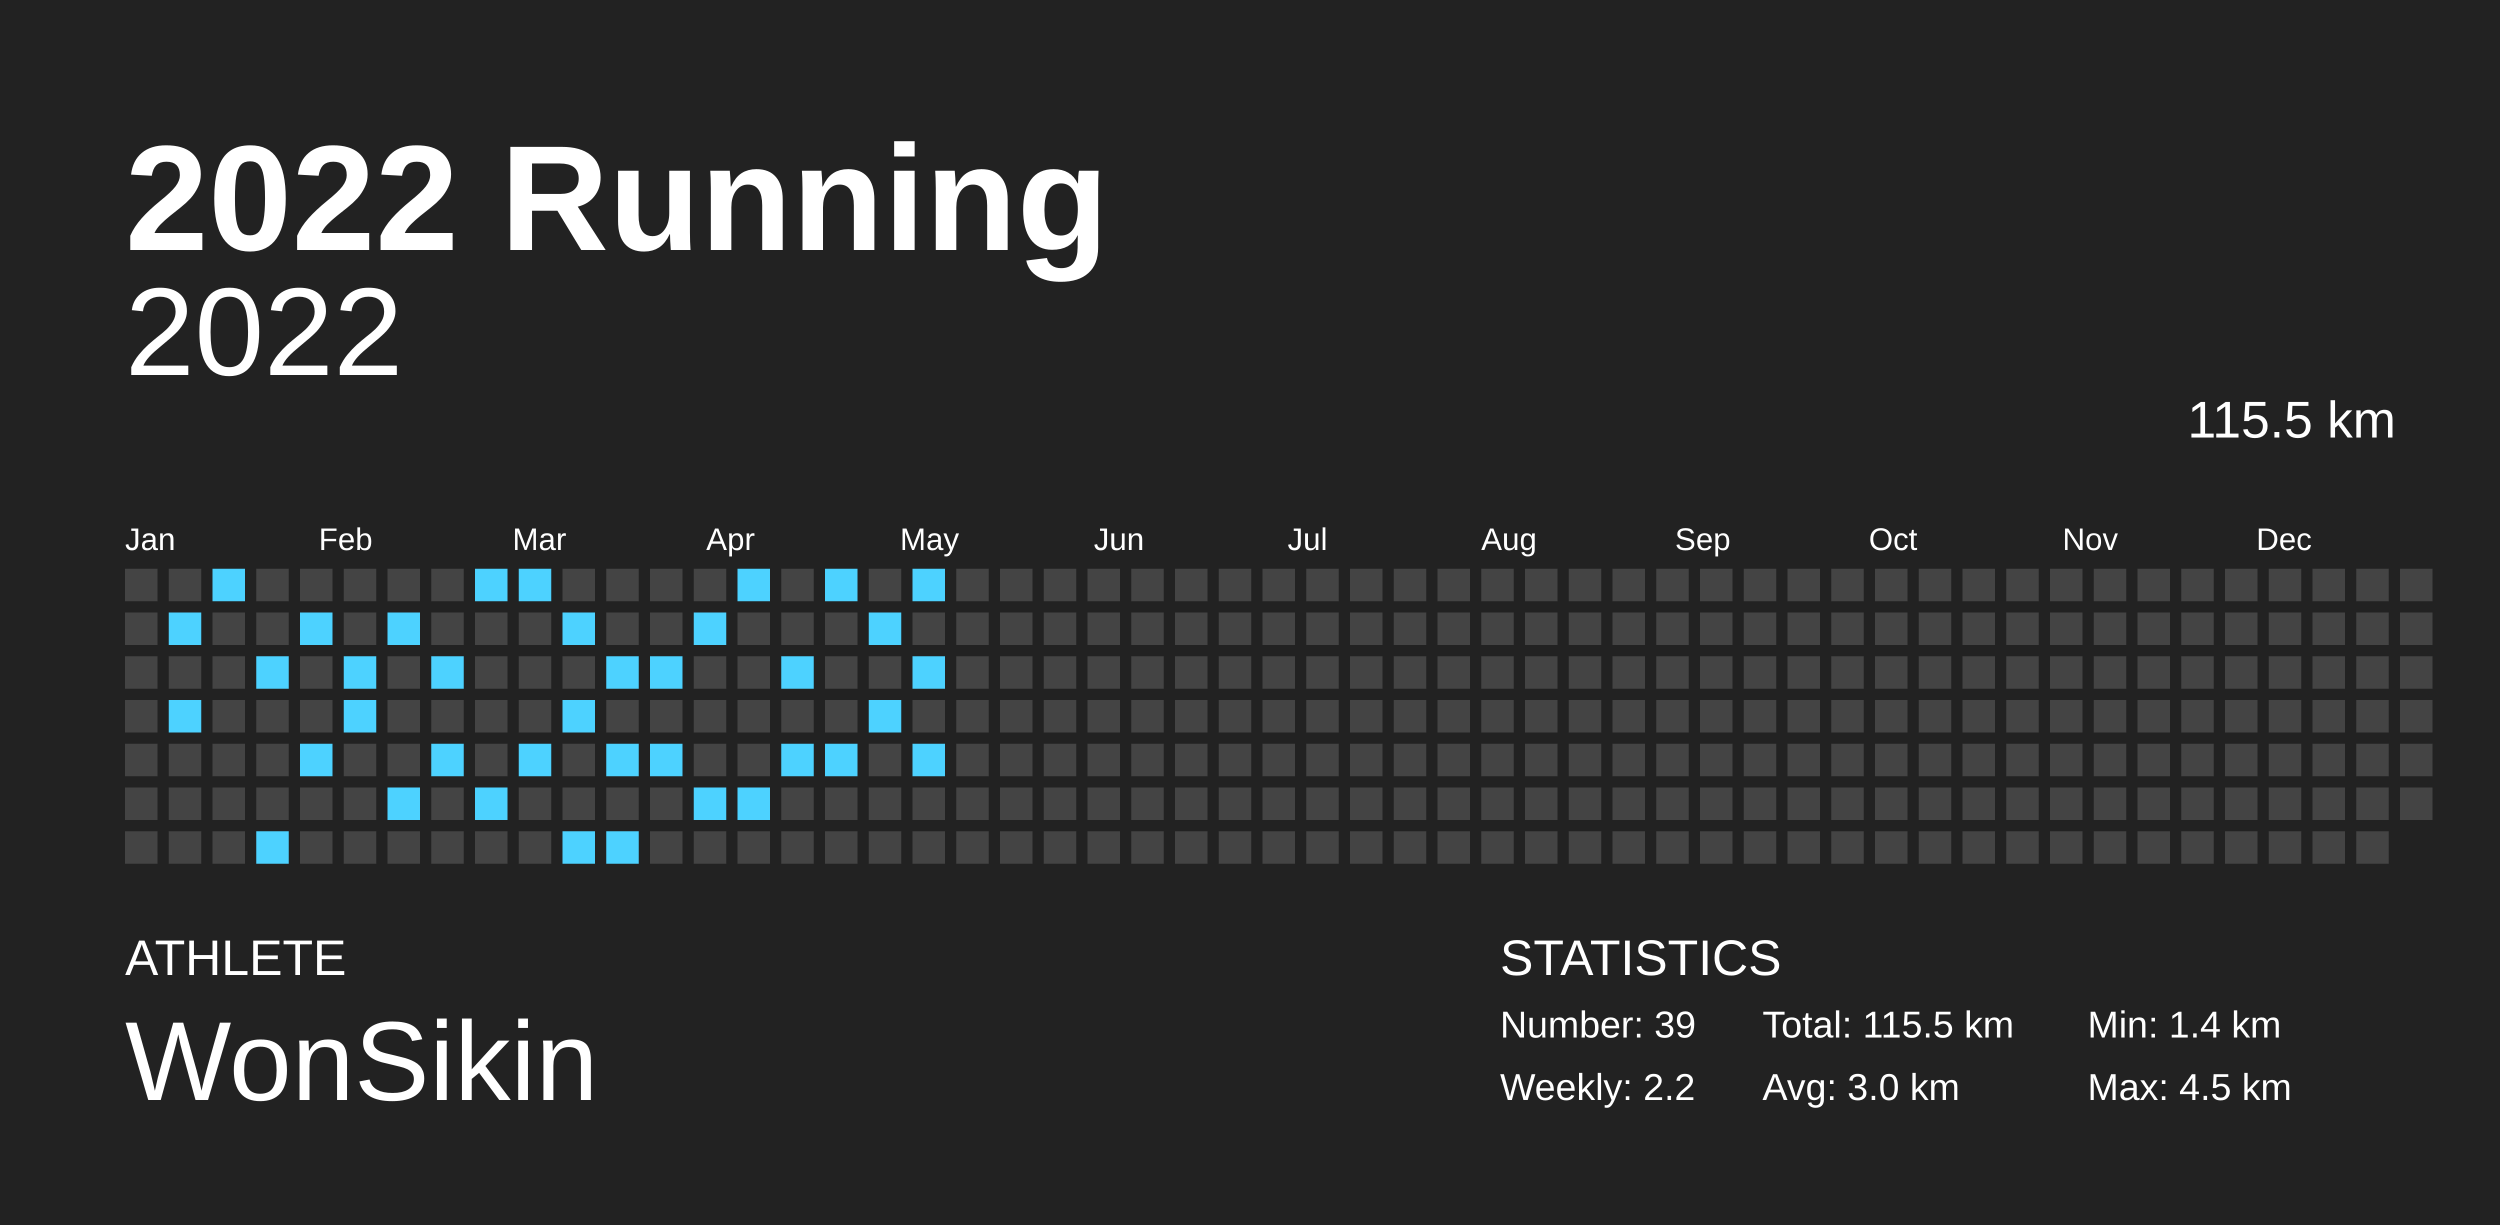
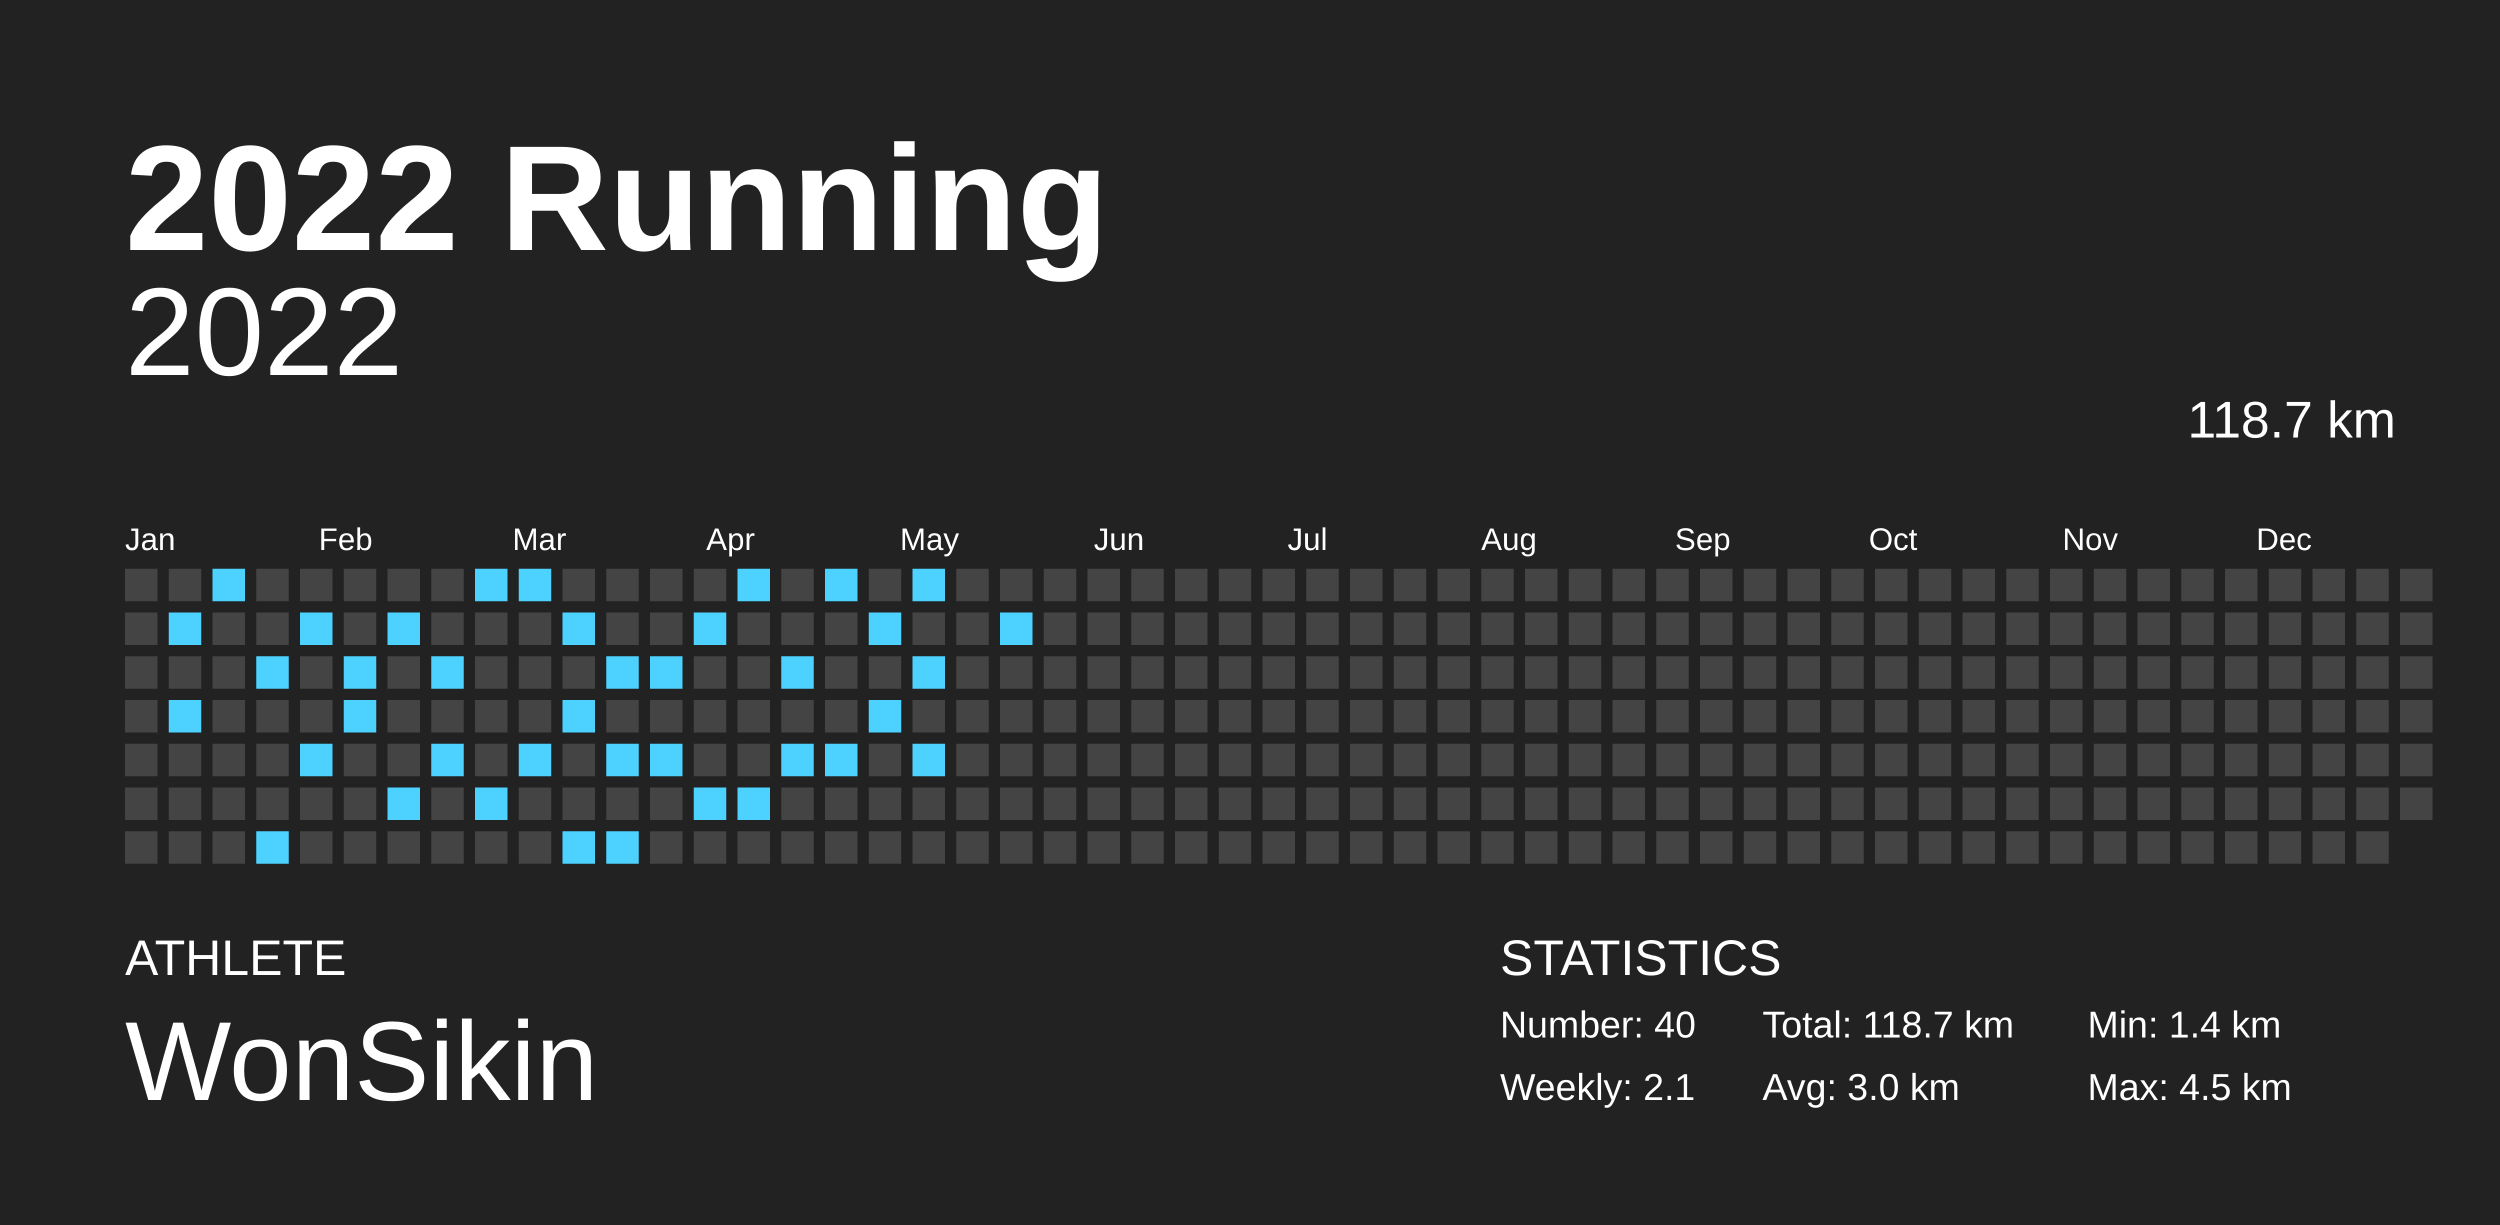
<svg xmlns="http://www.w3.org/2000/svg" baseProfile="full" height="98mm" version="1.1" viewBox="0,0,200,98" width="200mm">
  <defs />
  <rect fill="#222222" height="98" width="200" x="0" y="0" />
  <text fill="#FFFFFF" style="font-size:12px; font-family:Arial; font-weight:bold;" x="10" y="20">2022 Running</text>
  <text fill="#FFFFFF" style="font-size:4px; font-family:Arial" x="10" y="78">ATHLETE</text>
  <text fill="#FFFFFF" style="font-size:9px; font-family:Arial" x="10" y="88">WonSikin</text>
  <text fill="#FFFFFF" style="font-size:4px; font-family:Arial" x="120" y="78">STATISTICS</text>
-   <text fill="#FFFFFF" style="font-size:3px; font-family:Arial" x="120" y="83">Number: 39</text>
-   <text fill="#FFFFFF" style="font-size:3px; font-family:Arial" x="120" y="88">Weekly: 2.2</text>
-   <text fill="#FFFFFF" style="font-size:3px; font-family:Arial" x="141" y="83">Total: 115.5 km</text>
+   <text fill="#FFFFFF" style="font-size:3px; font-family:Arial" x="120" y="83">Number: 40</text>
+   <text fill="#FFFFFF" style="font-size:3px; font-family:Arial" x="120" y="88">Weekly: 2.1</text>
+   <text fill="#FFFFFF" style="font-size:3px; font-family:Arial" x="141" y="83">Total: 118.7 km</text>
  <text fill="#FFFFFF" style="font-size:3px; font-family:Arial" x="141" y="88">Avg: 3.0 km</text>
  <text fill="#FFFFFF" style="font-size:3px; font-family:Arial" x="167" y="83">Min: 1.4 km</text>
  <text fill="#FFFFFF" style="font-size:3px; font-family:Arial" x="167" y="88">Max: 4.5 km</text>
  <text alignment-baseline="hanging" fill="#FFFFFF" style="font-size:10.0px; font-family:Arial;" x="10" y="30">2022</text>
-   <text alignment-baseline="hanging" fill="#FFFFFF" style="font-size:4.125px; font-family:Arial;" x="175" y="35">115.5 km</text>
+   <text alignment-baseline="hanging" fill="#FFFFFF" style="font-size:4.125px; font-family:Arial;" x="175" y="35">118.7 km</text>
  <text fill="#FFFFFF" style="font-size:2.5px; font-family:Arial" x="10.0" y="44">Jan</text>
  <text fill="#FFFFFF" style="font-size:2.5px; font-family:Arial" x="25.5" y="44">Feb</text>
  <text fill="#FFFFFF" style="font-size:2.5px; font-family:Arial" x="41.0" y="44">Mar</text>
  <text fill="#FFFFFF" style="font-size:2.5px; font-family:Arial" x="56.5" y="44">Apr</text>
  <text fill="#FFFFFF" style="font-size:2.5px; font-family:Arial" x="72.0" y="44">May</text>
  <text fill="#FFFFFF" style="font-size:2.5px; font-family:Arial" x="87.5" y="44">Jun</text>
  <text fill="#FFFFFF" style="font-size:2.5px; font-family:Arial" x="103.0" y="44">Jul</text>
  <text fill="#FFFFFF" style="font-size:2.5px; font-family:Arial" x="118.5" y="44">Aug</text>
  <text fill="#FFFFFF" style="font-size:2.5px; font-family:Arial" x="134.0" y="44">Sep</text>
  <text fill="#FFFFFF" style="font-size:2.5px; font-family:Arial" x="149.5" y="44">Oct</text>
  <text fill="#FFFFFF" style="font-size:2.5px; font-family:Arial" x="165.0" y="44">Nov</text>
  <text fill="#FFFFFF" style="font-size:2.5px; font-family:Arial" x="180.5" y="44">Dec</text>
  <rect fill="#444444" height="2.6" width="2.6" x="10.0" y="45.5" />
  <rect fill="#444444" height="2.6" width="2.6" x="10.0" y="49.0" />
  <rect fill="#444444" height="2.6" width="2.6" x="10.0" y="52.5" />
  <rect fill="#444444" height="2.6" width="2.6" x="10.0" y="56.0" />
  <rect fill="#444444" height="2.6" width="2.6" x="10.0" y="59.5" />
  <rect fill="#444444" height="2.6" width="2.6" x="10.0" y="63.0" />
  <rect fill="#444444" height="2.6" width="2.6" x="10.0" y="66.5" />
  <rect fill="#444444" height="2.6" width="2.6" x="13.5" y="45.5" />
  <rect fill="#4dd2ff" height="2.6" width="2.6" x="13.5" y="49.0" />
  <rect fill="#444444" height="2.6" width="2.6" x="13.5" y="52.5" />
  <rect fill="#4dd2ff" height="2.6" width="2.6" x="13.5" y="56.0" />
  <rect fill="#444444" height="2.6" width="2.6" x="13.5" y="59.5" />
  <rect fill="#444444" height="2.6" width="2.6" x="13.5" y="63.0" />
  <rect fill="#444444" height="2.6" width="2.6" x="13.5" y="66.5" />
  <rect fill="#4dd2ff" height="2.6" width="2.6" x="17.0" y="45.5" />
  <rect fill="#444444" height="2.6" width="2.6" x="17.0" y="49.0" />
  <rect fill="#444444" height="2.6" width="2.6" x="17.0" y="52.5" />
  <rect fill="#444444" height="2.6" width="2.6" x="17.0" y="56.0" />
  <rect fill="#444444" height="2.6" width="2.6" x="17.0" y="59.5" />
  <rect fill="#444444" height="2.6" width="2.6" x="17.0" y="63.0" />
  <rect fill="#444444" height="2.6" width="2.6" x="17.0" y="66.5" />
  <rect fill="#444444" height="2.6" width="2.6" x="20.5" y="45.5" />
  <rect fill="#444444" height="2.6" width="2.6" x="20.5" y="49.0" />
  <rect fill="#4dd2ff" height="2.6" width="2.6" x="20.5" y="52.5" />
  <rect fill="#444444" height="2.6" width="2.6" x="20.5" y="56.0" />
  <rect fill="#444444" height="2.6" width="2.6" x="20.5" y="59.5" />
  <rect fill="#444444" height="2.6" width="2.6" x="20.5" y="63.0" />
  <rect fill="#4dd2ff" height="2.6" width="2.6" x="20.5" y="66.5" />
  <rect fill="#444444" height="2.6" width="2.6" x="24.0" y="45.5" />
  <rect fill="#4dd2ff" height="2.6" width="2.6" x="24.0" y="49.0" />
  <rect fill="#444444" height="2.6" width="2.6" x="24.0" y="52.5" />
  <rect fill="#444444" height="2.6" width="2.6" x="24.0" y="56.0" />
  <rect fill="#4dd2ff" height="2.6" width="2.6" x="24.0" y="59.5" />
  <rect fill="#444444" height="2.6" width="2.6" x="24.0" y="63.0" />
  <rect fill="#444444" height="2.6" width="2.6" x="24.0" y="66.5" />
  <rect fill="#444444" height="2.6" width="2.6" x="27.5" y="45.5" />
  <rect fill="#444444" height="2.6" width="2.6" x="27.5" y="49.0" />
  <rect fill="#4dd2ff" height="2.6" width="2.6" x="27.5" y="52.5" />
  <rect fill="#4dd2ff" height="2.6" width="2.6" x="27.5" y="56.0" />
  <rect fill="#444444" height="2.6" width="2.6" x="27.5" y="59.5" />
  <rect fill="#444444" height="2.6" width="2.6" x="27.5" y="63.0" />
  <rect fill="#444444" height="2.6" width="2.6" x="27.5" y="66.5" />
  <rect fill="#444444" height="2.6" width="2.6" x="31.0" y="45.5" />
  <rect fill="#4dd2ff" height="2.6" width="2.6" x="31.0" y="49.0" />
  <rect fill="#444444" height="2.6" width="2.6" x="31.0" y="52.5" />
  <rect fill="#444444" height="2.6" width="2.6" x="31.0" y="56.0" />
  <rect fill="#444444" height="2.6" width="2.6" x="31.0" y="59.5" />
  <rect fill="#4dd2ff" height="2.6" width="2.6" x="31.0" y="63.0" />
  <rect fill="#444444" height="2.6" width="2.6" x="31.0" y="66.5" />
  <rect fill="#444444" height="2.6" width="2.6" x="34.5" y="45.5" />
  <rect fill="#444444" height="2.6" width="2.6" x="34.5" y="49.0" />
  <rect fill="#4dd2ff" height="2.6" width="2.6" x="34.5" y="52.5" />
  <rect fill="#444444" height="2.6" width="2.6" x="34.5" y="56.0" />
  <rect fill="#4dd2ff" height="2.6" width="2.6" x="34.5" y="59.5" />
  <rect fill="#444444" height="2.6" width="2.6" x="34.5" y="63.0" />
  <rect fill="#444444" height="2.6" width="2.6" x="34.5" y="66.5" />
  <rect fill="#4dd2ff" height="2.6" width="2.6" x="38.0" y="45.5" />
  <rect fill="#444444" height="2.6" width="2.6" x="38.0" y="49.0" />
  <rect fill="#444444" height="2.6" width="2.6" x="38.0" y="52.5" />
  <rect fill="#444444" height="2.6" width="2.6" x="38.0" y="56.0" />
  <rect fill="#444444" height="2.6" width="2.6" x="38.0" y="59.5" />
  <rect fill="#4dd2ff" height="2.6" width="2.6" x="38.0" y="63.0" />
  <rect fill="#444444" height="2.6" width="2.6" x="38.0" y="66.5" />
  <rect fill="#4dd2ff" height="2.6" width="2.6" x="41.5" y="45.5" />
  <rect fill="#444444" height="2.6" width="2.6" x="41.5" y="49.0" />
  <rect fill="#444444" height="2.6" width="2.6" x="41.5" y="52.5" />
  <rect fill="#444444" height="2.6" width="2.6" x="41.5" y="56.0" />
  <rect fill="#4dd2ff" height="2.6" width="2.6" x="41.5" y="59.5" />
  <rect fill="#444444" height="2.6" width="2.6" x="41.5" y="63.0" />
  <rect fill="#444444" height="2.6" width="2.6" x="41.5" y="66.5" />
  <rect fill="#444444" height="2.6" width="2.6" x="45.0" y="45.5" />
  <rect fill="#4dd2ff" height="2.6" width="2.6" x="45.0" y="49.0" />
  <rect fill="#444444" height="2.6" width="2.6" x="45.0" y="52.5" />
  <rect fill="#4dd2ff" height="2.6" width="2.6" x="45.0" y="56.0" />
  <rect fill="#444444" height="2.6" width="2.6" x="45.0" y="59.5" />
  <rect fill="#444444" height="2.6" width="2.6" x="45.0" y="63.0" />
  <rect fill="#4dd2ff" height="2.6" width="2.6" x="45.0" y="66.5" />
  <rect fill="#444444" height="2.6" width="2.6" x="48.5" y="45.5" />
  <rect fill="#444444" height="2.6" width="2.6" x="48.5" y="49.0" />
  <rect fill="#4dd2ff" height="2.6" width="2.6" x="48.5" y="52.5" />
  <rect fill="#444444" height="2.6" width="2.6" x="48.5" y="56.0" />
  <rect fill="#4dd2ff" height="2.6" width="2.6" x="48.5" y="59.5" />
  <rect fill="#444444" height="2.6" width="2.6" x="48.5" y="63.0" />
  <rect fill="#4dd2ff" height="2.6" width="2.6" x="48.5" y="66.5" />
  <rect fill="#444444" height="2.6" width="2.6" x="52.0" y="45.5" />
  <rect fill="#444444" height="2.6" width="2.6" x="52.0" y="49.0" />
  <rect fill="#4dd2ff" height="2.6" width="2.6" x="52.0" y="52.5" />
  <rect fill="#444444" height="2.6" width="2.6" x="52.0" y="56.0" />
  <rect fill="#4dd2ff" height="2.6" width="2.6" x="52.0" y="59.5" />
  <rect fill="#444444" height="2.6" width="2.6" x="52.0" y="63.0" />
  <rect fill="#444444" height="2.6" width="2.6" x="52.0" y="66.5" />
  <rect fill="#444444" height="2.6" width="2.6" x="55.5" y="45.5" />
  <rect fill="#4dd2ff" height="2.6" width="2.6" x="55.5" y="49.0" />
  <rect fill="#444444" height="2.6" width="2.6" x="55.5" y="52.5" />
  <rect fill="#444444" height="2.6" width="2.6" x="55.5" y="56.0" />
  <rect fill="#444444" height="2.6" width="2.6" x="55.5" y="59.5" />
  <rect fill="#4dd2ff" height="2.6" width="2.6" x="55.5" y="63.0" />
  <rect fill="#444444" height="2.6" width="2.6" x="55.5" y="66.5" />
  <rect fill="#4dd2ff" height="2.6" width="2.6" x="59.0" y="45.5" />
  <rect fill="#444444" height="2.6" width="2.6" x="59.0" y="49.0" />
  <rect fill="#444444" height="2.6" width="2.6" x="59.0" y="52.5" />
  <rect fill="#444444" height="2.6" width="2.6" x="59.0" y="56.0" />
  <rect fill="#444444" height="2.6" width="2.6" x="59.0" y="59.5" />
  <rect fill="#4dd2ff" height="2.6" width="2.6" x="59.0" y="63.0" />
  <rect fill="#444444" height="2.6" width="2.6" x="59.0" y="66.5" />
  <rect fill="#444444" height="2.6" width="2.6" x="62.5" y="45.5" />
  <rect fill="#444444" height="2.6" width="2.6" x="62.5" y="49.0" />
  <rect fill="#4dd2ff" height="2.6" width="2.6" x="62.5" y="52.5" />
  <rect fill="#444444" height="2.6" width="2.6" x="62.5" y="56.0" />
  <rect fill="#4dd2ff" height="2.6" width="2.6" x="62.5" y="59.5" />
  <rect fill="#444444" height="2.6" width="2.6" x="62.5" y="63.0" />
  <rect fill="#444444" height="2.6" width="2.6" x="62.5" y="66.5" />
  <rect fill="#4dd2ff" height="2.6" width="2.6" x="66.0" y="45.5" />
  <rect fill="#444444" height="2.6" width="2.6" x="66.0" y="49.0" />
  <rect fill="#444444" height="2.6" width="2.6" x="66.0" y="52.5" />
  <rect fill="#444444" height="2.6" width="2.6" x="66.0" y="56.0" />
  <rect fill="#4dd2ff" height="2.6" width="2.6" x="66.0" y="59.5" />
  <rect fill="#444444" height="2.6" width="2.6" x="66.0" y="63.0" />
  <rect fill="#444444" height="2.6" width="2.6" x="66.0" y="66.5" />
  <rect fill="#444444" height="2.6" width="2.6" x="69.5" y="45.5" />
  <rect fill="#4dd2ff" height="2.6" width="2.6" x="69.5" y="49.0" />
  <rect fill="#444444" height="2.6" width="2.6" x="69.5" y="52.5" />
  <rect fill="#4dd2ff" height="2.6" width="2.6" x="69.5" y="56.0" />
  <rect fill="#444444" height="2.6" width="2.6" x="69.5" y="59.5" />
  <rect fill="#444444" height="2.6" width="2.6" x="69.5" y="63.0" />
  <rect fill="#444444" height="2.6" width="2.6" x="69.5" y="66.5" />
  <rect fill="#4dd2ff" height="2.6" width="2.6" x="73.0" y="45.5" />
  <rect fill="#444444" height="2.6" width="2.6" x="73.0" y="49.0" />
  <rect fill="#4dd2ff" height="2.6" width="2.6" x="73.0" y="52.5" />
  <rect fill="#444444" height="2.6" width="2.6" x="73.0" y="56.0" />
  <rect fill="#4dd2ff" height="2.6" width="2.6" x="73.0" y="59.5" />
  <rect fill="#444444" height="2.6" width="2.6" x="73.0" y="63.0" />
  <rect fill="#444444" height="2.6" width="2.6" x="73.0" y="66.5" />
  <rect fill="#444444" height="2.6" width="2.6" x="76.5" y="45.5" />
  <rect fill="#444444" height="2.6" width="2.6" x="76.5" y="49.0" />
  <rect fill="#444444" height="2.6" width="2.6" x="76.5" y="52.5" />
  <rect fill="#444444" height="2.6" width="2.6" x="76.5" y="56.0" />
  <rect fill="#444444" height="2.6" width="2.6" x="76.5" y="59.5" />
  <rect fill="#444444" height="2.6" width="2.6" x="76.5" y="63.0" />
  <rect fill="#444444" height="2.6" width="2.6" x="76.5" y="66.5" />
  <rect fill="#444444" height="2.6" width="2.6" x="80.0" y="45.5" />
-   <rect fill="#444444" height="2.6" width="2.6" x="80.0" y="49.0" />
+   <rect fill="#4dd2ff" height="2.6" width="2.6" x="80.0" y="49.0" />
  <rect fill="#444444" height="2.6" width="2.6" x="80.0" y="52.5" />
  <rect fill="#444444" height="2.6" width="2.6" x="80.0" y="56.0" />
  <rect fill="#444444" height="2.6" width="2.6" x="80.0" y="59.5" />
  <rect fill="#444444" height="2.6" width="2.6" x="80.0" y="63.0" />
  <rect fill="#444444" height="2.6" width="2.6" x="80.0" y="66.5" />
  <rect fill="#444444" height="2.6" width="2.6" x="83.5" y="45.5" />
  <rect fill="#444444" height="2.6" width="2.6" x="83.5" y="49.0" />
  <rect fill="#444444" height="2.6" width="2.6" x="83.5" y="52.5" />
  <rect fill="#444444" height="2.6" width="2.6" x="83.5" y="56.0" />
  <rect fill="#444444" height="2.6" width="2.6" x="83.5" y="59.5" />
  <rect fill="#444444" height="2.6" width="2.6" x="83.5" y="63.0" />
  <rect fill="#444444" height="2.6" width="2.6" x="83.5" y="66.5" />
  <rect fill="#444444" height="2.6" width="2.6" x="87.0" y="45.5" />
  <rect fill="#444444" height="2.6" width="2.6" x="87.0" y="49.0" />
  <rect fill="#444444" height="2.6" width="2.6" x="87.0" y="52.5" />
  <rect fill="#444444" height="2.6" width="2.6" x="87.0" y="56.0" />
  <rect fill="#444444" height="2.6" width="2.6" x="87.0" y="59.5" />
  <rect fill="#444444" height="2.6" width="2.6" x="87.0" y="63.0" />
  <rect fill="#444444" height="2.6" width="2.6" x="87.0" y="66.5" />
  <rect fill="#444444" height="2.6" width="2.6" x="90.5" y="45.5" />
  <rect fill="#444444" height="2.6" width="2.6" x="90.5" y="49.0" />
  <rect fill="#444444" height="2.6" width="2.6" x="90.5" y="52.5" />
  <rect fill="#444444" height="2.6" width="2.6" x="90.5" y="56.0" />
  <rect fill="#444444" height="2.6" width="2.6" x="90.5" y="59.5" />
  <rect fill="#444444" height="2.6" width="2.6" x="90.5" y="63.0" />
  <rect fill="#444444" height="2.6" width="2.6" x="90.5" y="66.5" />
  <rect fill="#444444" height="2.6" width="2.6" x="94.0" y="45.5" />
  <rect fill="#444444" height="2.6" width="2.6" x="94.0" y="49.0" />
  <rect fill="#444444" height="2.6" width="2.6" x="94.0" y="52.5" />
  <rect fill="#444444" height="2.6" width="2.6" x="94.0" y="56.0" />
  <rect fill="#444444" height="2.6" width="2.6" x="94.0" y="59.5" />
  <rect fill="#444444" height="2.6" width="2.6" x="94.0" y="63.0" />
  <rect fill="#444444" height="2.6" width="2.6" x="94.0" y="66.5" />
  <rect fill="#444444" height="2.6" width="2.6" x="97.5" y="45.5" />
  <rect fill="#444444" height="2.6" width="2.6" x="97.5" y="49.0" />
  <rect fill="#444444" height="2.6" width="2.6" x="97.5" y="52.5" />
  <rect fill="#444444" height="2.6" width="2.6" x="97.5" y="56.0" />
  <rect fill="#444444" height="2.6" width="2.6" x="97.5" y="59.5" />
  <rect fill="#444444" height="2.6" width="2.6" x="97.5" y="63.0" />
  <rect fill="#444444" height="2.6" width="2.6" x="97.5" y="66.5" />
  <rect fill="#444444" height="2.6" width="2.6" x="101.0" y="45.5" />
  <rect fill="#444444" height="2.6" width="2.6" x="101.0" y="49.0" />
  <rect fill="#444444" height="2.6" width="2.6" x="101.0" y="52.5" />
  <rect fill="#444444" height="2.6" width="2.6" x="101.0" y="56.0" />
  <rect fill="#444444" height="2.6" width="2.6" x="101.0" y="59.5" />
  <rect fill="#444444" height="2.6" width="2.6" x="101.0" y="63.0" />
  <rect fill="#444444" height="2.6" width="2.6" x="101.0" y="66.5" />
  <rect fill="#444444" height="2.6" width="2.6" x="104.5" y="45.5" />
  <rect fill="#444444" height="2.6" width="2.6" x="104.5" y="49.0" />
  <rect fill="#444444" height="2.6" width="2.6" x="104.5" y="52.5" />
  <rect fill="#444444" height="2.6" width="2.6" x="104.5" y="56.0" />
  <rect fill="#444444" height="2.6" width="2.6" x="104.5" y="59.5" />
  <rect fill="#444444" height="2.6" width="2.6" x="104.5" y="63.0" />
  <rect fill="#444444" height="2.6" width="2.6" x="104.5" y="66.5" />
  <rect fill="#444444" height="2.6" width="2.6" x="108.0" y="45.5" />
  <rect fill="#444444" height="2.6" width="2.6" x="108.0" y="49.0" />
  <rect fill="#444444" height="2.6" width="2.6" x="108.0" y="52.5" />
  <rect fill="#444444" height="2.6" width="2.6" x="108.0" y="56.0" />
  <rect fill="#444444" height="2.6" width="2.6" x="108.0" y="59.5" />
  <rect fill="#444444" height="2.6" width="2.6" x="108.0" y="63.0" />
  <rect fill="#444444" height="2.6" width="2.6" x="108.0" y="66.5" />
  <rect fill="#444444" height="2.6" width="2.6" x="111.5" y="45.5" />
  <rect fill="#444444" height="2.6" width="2.6" x="111.5" y="49.0" />
  <rect fill="#444444" height="2.6" width="2.6" x="111.5" y="52.5" />
  <rect fill="#444444" height="2.6" width="2.6" x="111.5" y="56.0" />
  <rect fill="#444444" height="2.6" width="2.6" x="111.5" y="59.5" />
  <rect fill="#444444" height="2.6" width="2.6" x="111.5" y="63.0" />
  <rect fill="#444444" height="2.6" width="2.6" x="111.5" y="66.5" />
  <rect fill="#444444" height="2.6" width="2.6" x="115.0" y="45.5" />
  <rect fill="#444444" height="2.6" width="2.6" x="115.0" y="49.0" />
  <rect fill="#444444" height="2.6" width="2.6" x="115.0" y="52.5" />
  <rect fill="#444444" height="2.6" width="2.6" x="115.0" y="56.0" />
  <rect fill="#444444" height="2.6" width="2.6" x="115.0" y="59.5" />
  <rect fill="#444444" height="2.6" width="2.6" x="115.0" y="63.0" />
  <rect fill="#444444" height="2.6" width="2.6" x="115.0" y="66.5" />
  <rect fill="#444444" height="2.6" width="2.6" x="118.5" y="45.5" />
  <rect fill="#444444" height="2.6" width="2.6" x="118.5" y="49.0" />
  <rect fill="#444444" height="2.6" width="2.6" x="118.5" y="52.5" />
  <rect fill="#444444" height="2.6" width="2.6" x="118.5" y="56.0" />
  <rect fill="#444444" height="2.6" width="2.6" x="118.5" y="59.5" />
  <rect fill="#444444" height="2.6" width="2.6" x="118.5" y="63.0" />
  <rect fill="#444444" height="2.6" width="2.6" x="118.5" y="66.5" />
  <rect fill="#444444" height="2.6" width="2.6" x="122.0" y="45.5" />
  <rect fill="#444444" height="2.6" width="2.6" x="122.0" y="49.0" />
  <rect fill="#444444" height="2.6" width="2.6" x="122.0" y="52.5" />
  <rect fill="#444444" height="2.6" width="2.6" x="122.0" y="56.0" />
  <rect fill="#444444" height="2.6" width="2.6" x="122.0" y="59.5" />
  <rect fill="#444444" height="2.6" width="2.6" x="122.0" y="63.0" />
  <rect fill="#444444" height="2.6" width="2.6" x="122.0" y="66.5" />
  <rect fill="#444444" height="2.6" width="2.6" x="125.5" y="45.5" />
  <rect fill="#444444" height="2.6" width="2.6" x="125.5" y="49.0" />
  <rect fill="#444444" height="2.6" width="2.6" x="125.5" y="52.5" />
  <rect fill="#444444" height="2.6" width="2.6" x="125.5" y="56.0" />
  <rect fill="#444444" height="2.6" width="2.6" x="125.5" y="59.5" />
  <rect fill="#444444" height="2.6" width="2.6" x="125.5" y="63.0" />
  <rect fill="#444444" height="2.6" width="2.6" x="125.5" y="66.5" />
  <rect fill="#444444" height="2.6" width="2.6" x="129.0" y="45.5" />
  <rect fill="#444444" height="2.6" width="2.6" x="129.0" y="49.0" />
  <rect fill="#444444" height="2.6" width="2.6" x="129.0" y="52.5" />
  <rect fill="#444444" height="2.6" width="2.6" x="129.0" y="56.0" />
  <rect fill="#444444" height="2.6" width="2.6" x="129.0" y="59.5" />
  <rect fill="#444444" height="2.6" width="2.6" x="129.0" y="63.0" />
  <rect fill="#444444" height="2.6" width="2.6" x="129.0" y="66.5" />
  <rect fill="#444444" height="2.6" width="2.6" x="132.5" y="45.5" />
  <rect fill="#444444" height="2.6" width="2.6" x="132.5" y="49.0" />
  <rect fill="#444444" height="2.6" width="2.6" x="132.5" y="52.5" />
  <rect fill="#444444" height="2.6" width="2.6" x="132.5" y="56.0" />
  <rect fill="#444444" height="2.6" width="2.6" x="132.5" y="59.5" />
  <rect fill="#444444" height="2.6" width="2.6" x="132.5" y="63.0" />
  <rect fill="#444444" height="2.6" width="2.6" x="132.5" y="66.5" />
  <rect fill="#444444" height="2.6" width="2.6" x="136.0" y="45.5" />
  <rect fill="#444444" height="2.6" width="2.6" x="136.0" y="49.0" />
  <rect fill="#444444" height="2.6" width="2.6" x="136.0" y="52.5" />
  <rect fill="#444444" height="2.6" width="2.6" x="136.0" y="56.0" />
  <rect fill="#444444" height="2.6" width="2.6" x="136.0" y="59.5" />
  <rect fill="#444444" height="2.6" width="2.6" x="136.0" y="63.0" />
  <rect fill="#444444" height="2.6" width="2.6" x="136.0" y="66.5" />
  <rect fill="#444444" height="2.6" width="2.6" x="139.5" y="45.5" />
  <rect fill="#444444" height="2.6" width="2.6" x="139.5" y="49.0" />
  <rect fill="#444444" height="2.6" width="2.6" x="139.5" y="52.5" />
  <rect fill="#444444" height="2.6" width="2.6" x="139.5" y="56.0" />
  <rect fill="#444444" height="2.6" width="2.6" x="139.5" y="59.5" />
  <rect fill="#444444" height="2.6" width="2.6" x="139.5" y="63.0" />
  <rect fill="#444444" height="2.6" width="2.6" x="139.5" y="66.5" />
  <rect fill="#444444" height="2.6" width="2.6" x="143.0" y="45.5" />
  <rect fill="#444444" height="2.6" width="2.6" x="143.0" y="49.0" />
  <rect fill="#444444" height="2.6" width="2.6" x="143.0" y="52.5" />
  <rect fill="#444444" height="2.6" width="2.6" x="143.0" y="56.0" />
  <rect fill="#444444" height="2.6" width="2.6" x="143.0" y="59.5" />
  <rect fill="#444444" height="2.6" width="2.6" x="143.0" y="63.0" />
  <rect fill="#444444" height="2.6" width="2.6" x="143.0" y="66.5" />
  <rect fill="#444444" height="2.6" width="2.6" x="146.5" y="45.5" />
  <rect fill="#444444" height="2.6" width="2.6" x="146.5" y="49.0" />
  <rect fill="#444444" height="2.6" width="2.6" x="146.5" y="52.5" />
  <rect fill="#444444" height="2.6" width="2.6" x="146.5" y="56.0" />
  <rect fill="#444444" height="2.6" width="2.6" x="146.5" y="59.5" />
  <rect fill="#444444" height="2.6" width="2.6" x="146.5" y="63.0" />
  <rect fill="#444444" height="2.6" width="2.6" x="146.5" y="66.5" />
  <rect fill="#444444" height="2.6" width="2.6" x="150.0" y="45.5" />
  <rect fill="#444444" height="2.6" width="2.6" x="150.0" y="49.0" />
  <rect fill="#444444" height="2.6" width="2.6" x="150.0" y="52.5" />
  <rect fill="#444444" height="2.6" width="2.6" x="150.0" y="56.0" />
  <rect fill="#444444" height="2.6" width="2.6" x="150.0" y="59.5" />
  <rect fill="#444444" height="2.6" width="2.6" x="150.0" y="63.0" />
  <rect fill="#444444" height="2.6" width="2.6" x="150.0" y="66.5" />
  <rect fill="#444444" height="2.6" width="2.6" x="153.5" y="45.5" />
  <rect fill="#444444" height="2.6" width="2.6" x="153.5" y="49.0" />
  <rect fill="#444444" height="2.6" width="2.6" x="153.5" y="52.5" />
  <rect fill="#444444" height="2.6" width="2.6" x="153.5" y="56.0" />
  <rect fill="#444444" height="2.6" width="2.6" x="153.5" y="59.5" />
  <rect fill="#444444" height="2.6" width="2.6" x="153.5" y="63.0" />
  <rect fill="#444444" height="2.6" width="2.6" x="153.5" y="66.5" />
  <rect fill="#444444" height="2.6" width="2.6" x="157.0" y="45.5" />
  <rect fill="#444444" height="2.6" width="2.6" x="157.0" y="49.0" />
  <rect fill="#444444" height="2.6" width="2.6" x="157.0" y="52.5" />
  <rect fill="#444444" height="2.6" width="2.6" x="157.0" y="56.0" />
  <rect fill="#444444" height="2.6" width="2.6" x="157.0" y="59.5" />
  <rect fill="#444444" height="2.6" width="2.6" x="157.0" y="63.0" />
  <rect fill="#444444" height="2.6" width="2.6" x="157.0" y="66.5" />
  <rect fill="#444444" height="2.6" width="2.6" x="160.5" y="45.5" />
  <rect fill="#444444" height="2.6" width="2.6" x="160.5" y="49.0" />
  <rect fill="#444444" height="2.6" width="2.6" x="160.5" y="52.5" />
  <rect fill="#444444" height="2.6" width="2.6" x="160.5" y="56.0" />
  <rect fill="#444444" height="2.6" width="2.6" x="160.5" y="59.5" />
  <rect fill="#444444" height="2.6" width="2.6" x="160.5" y="63.0" />
  <rect fill="#444444" height="2.6" width="2.6" x="160.5" y="66.5" />
  <rect fill="#444444" height="2.6" width="2.6" x="164.0" y="45.5" />
  <rect fill="#444444" height="2.6" width="2.6" x="164.0" y="49.0" />
  <rect fill="#444444" height="2.6" width="2.6" x="164.0" y="52.5" />
  <rect fill="#444444" height="2.6" width="2.6" x="164.0" y="56.0" />
  <rect fill="#444444" height="2.6" width="2.6" x="164.0" y="59.5" />
  <rect fill="#444444" height="2.6" width="2.6" x="164.0" y="63.0" />
  <rect fill="#444444" height="2.6" width="2.6" x="164.0" y="66.5" />
  <rect fill="#444444" height="2.6" width="2.6" x="167.5" y="45.5" />
  <rect fill="#444444" height="2.6" width="2.6" x="167.5" y="49.0" />
  <rect fill="#444444" height="2.6" width="2.6" x="167.5" y="52.5" />
  <rect fill="#444444" height="2.6" width="2.6" x="167.5" y="56.0" />
  <rect fill="#444444" height="2.6" width="2.6" x="167.5" y="59.5" />
  <rect fill="#444444" height="2.6" width="2.6" x="167.5" y="63.0" />
  <rect fill="#444444" height="2.6" width="2.6" x="167.5" y="66.5" />
  <rect fill="#444444" height="2.6" width="2.6" x="171.0" y="45.5" />
  <rect fill="#444444" height="2.6" width="2.6" x="171.0" y="49.0" />
  <rect fill="#444444" height="2.6" width="2.6" x="171.0" y="52.5" />
  <rect fill="#444444" height="2.6" width="2.6" x="171.0" y="56.0" />
  <rect fill="#444444" height="2.6" width="2.6" x="171.0" y="59.5" />
  <rect fill="#444444" height="2.6" width="2.6" x="171.0" y="63.0" />
  <rect fill="#444444" height="2.6" width="2.6" x="171.0" y="66.5" />
  <rect fill="#444444" height="2.6" width="2.6" x="174.5" y="45.5" />
  <rect fill="#444444" height="2.6" width="2.6" x="174.5" y="49.0" />
  <rect fill="#444444" height="2.6" width="2.6" x="174.5" y="52.5" />
  <rect fill="#444444" height="2.6" width="2.6" x="174.5" y="56.0" />
  <rect fill="#444444" height="2.6" width="2.6" x="174.5" y="59.5" />
  <rect fill="#444444" height="2.6" width="2.6" x="174.5" y="63.0" />
  <rect fill="#444444" height="2.6" width="2.6" x="174.5" y="66.5" />
  <rect fill="#444444" height="2.6" width="2.6" x="178.0" y="45.5" />
  <rect fill="#444444" height="2.6" width="2.6" x="178.0" y="49.0" />
  <rect fill="#444444" height="2.6" width="2.6" x="178.0" y="52.5" />
  <rect fill="#444444" height="2.6" width="2.6" x="178.0" y="56.0" />
  <rect fill="#444444" height="2.6" width="2.6" x="178.0" y="59.5" />
  <rect fill="#444444" height="2.6" width="2.6" x="178.0" y="63.0" />
  <rect fill="#444444" height="2.6" width="2.6" x="178.0" y="66.5" />
  <rect fill="#444444" height="2.6" width="2.6" x="181.5" y="45.5" />
  <rect fill="#444444" height="2.6" width="2.6" x="181.5" y="49.0" />
  <rect fill="#444444" height="2.6" width="2.6" x="181.5" y="52.5" />
  <rect fill="#444444" height="2.6" width="2.6" x="181.5" y="56.0" />
  <rect fill="#444444" height="2.6" width="2.6" x="181.5" y="59.5" />
  <rect fill="#444444" height="2.6" width="2.6" x="181.5" y="63.0" />
  <rect fill="#444444" height="2.6" width="2.6" x="181.5" y="66.5" />
  <rect fill="#444444" height="2.6" width="2.6" x="185.0" y="45.5" />
  <rect fill="#444444" height="2.6" width="2.6" x="185.0" y="49.0" />
  <rect fill="#444444" height="2.6" width="2.6" x="185.0" y="52.5" />
  <rect fill="#444444" height="2.6" width="2.6" x="185.0" y="56.0" />
  <rect fill="#444444" height="2.6" width="2.6" x="185.0" y="59.5" />
  <rect fill="#444444" height="2.6" width="2.6" x="185.0" y="63.0" />
  <rect fill="#444444" height="2.6" width="2.6" x="185.0" y="66.5" />
  <rect fill="#444444" height="2.6" width="2.6" x="188.5" y="45.5" />
  <rect fill="#444444" height="2.6" width="2.6" x="188.5" y="49.0" />
  <rect fill="#444444" height="2.6" width="2.6" x="188.5" y="52.5" />
  <rect fill="#444444" height="2.6" width="2.6" x="188.5" y="56.0" />
  <rect fill="#444444" height="2.6" width="2.6" x="188.5" y="59.5" />
  <rect fill="#444444" height="2.6" width="2.6" x="188.5" y="63.0" />
  <rect fill="#444444" height="2.6" width="2.6" x="188.5" y="66.5" />
  <rect fill="#444444" height="2.6" width="2.6" x="192.0" y="45.5" />
  <rect fill="#444444" height="2.6" width="2.6" x="192.0" y="49.0" />
  <rect fill="#444444" height="2.6" width="2.6" x="192.0" y="52.5" />
  <rect fill="#444444" height="2.6" width="2.6" x="192.0" y="56.0" />
  <rect fill="#444444" height="2.6" width="2.6" x="192.0" y="59.5" />
  <rect fill="#444444" height="2.6" width="2.6" x="192.0" y="63.0" />
</svg>
